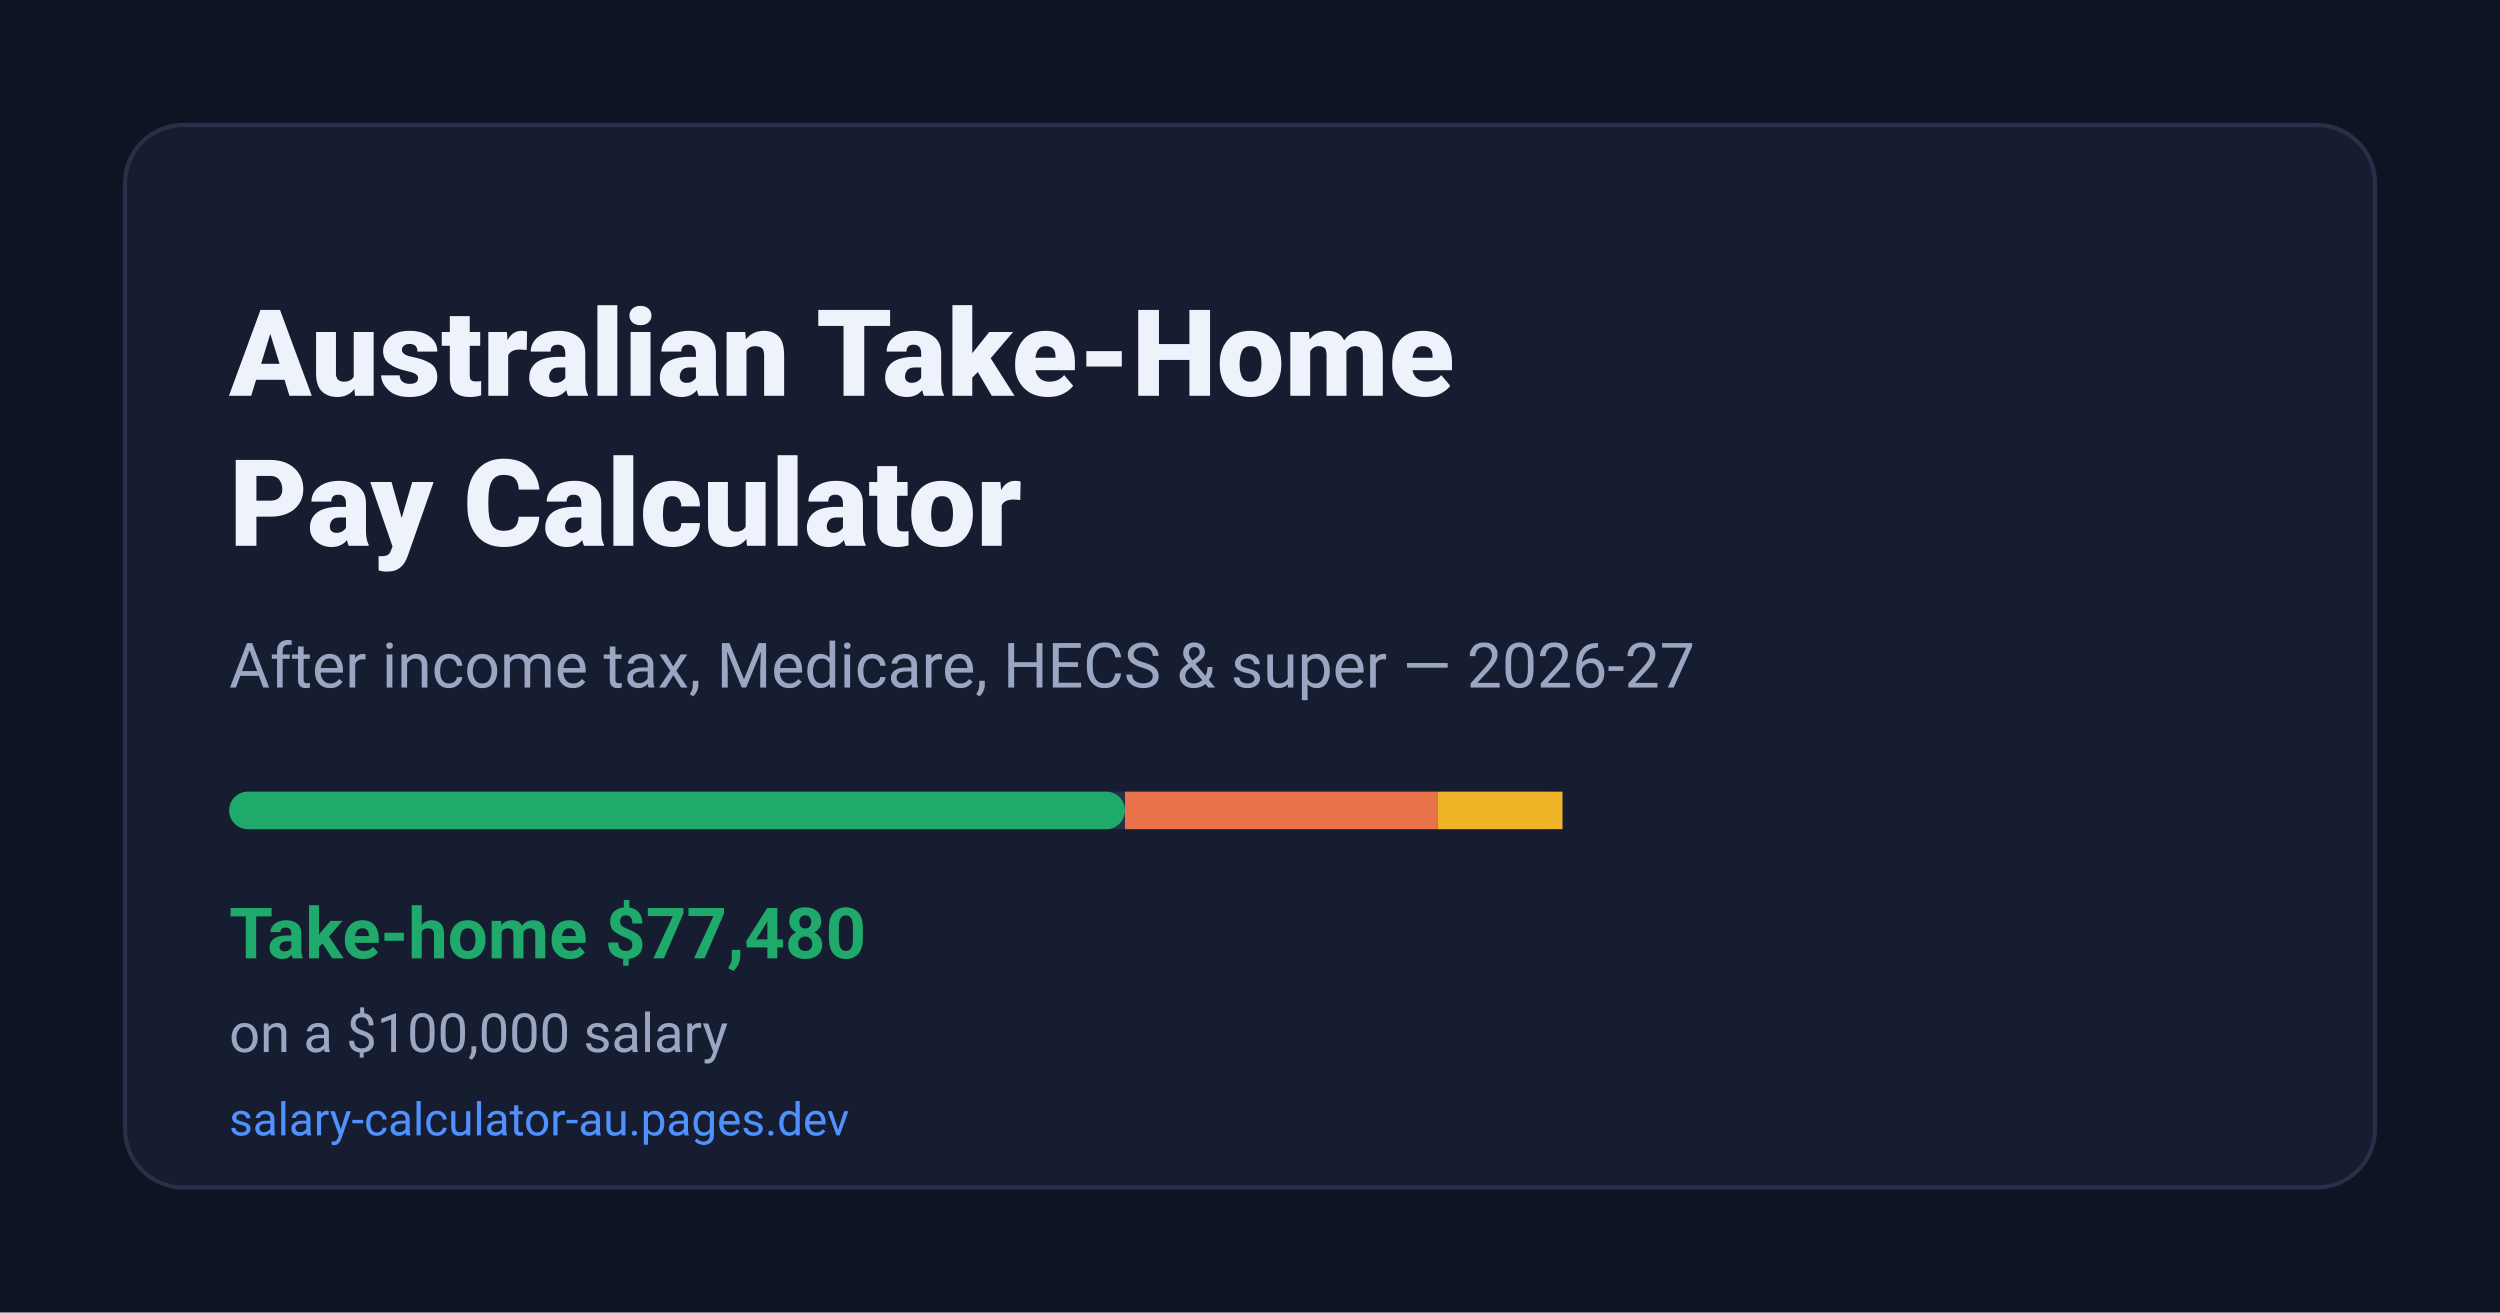
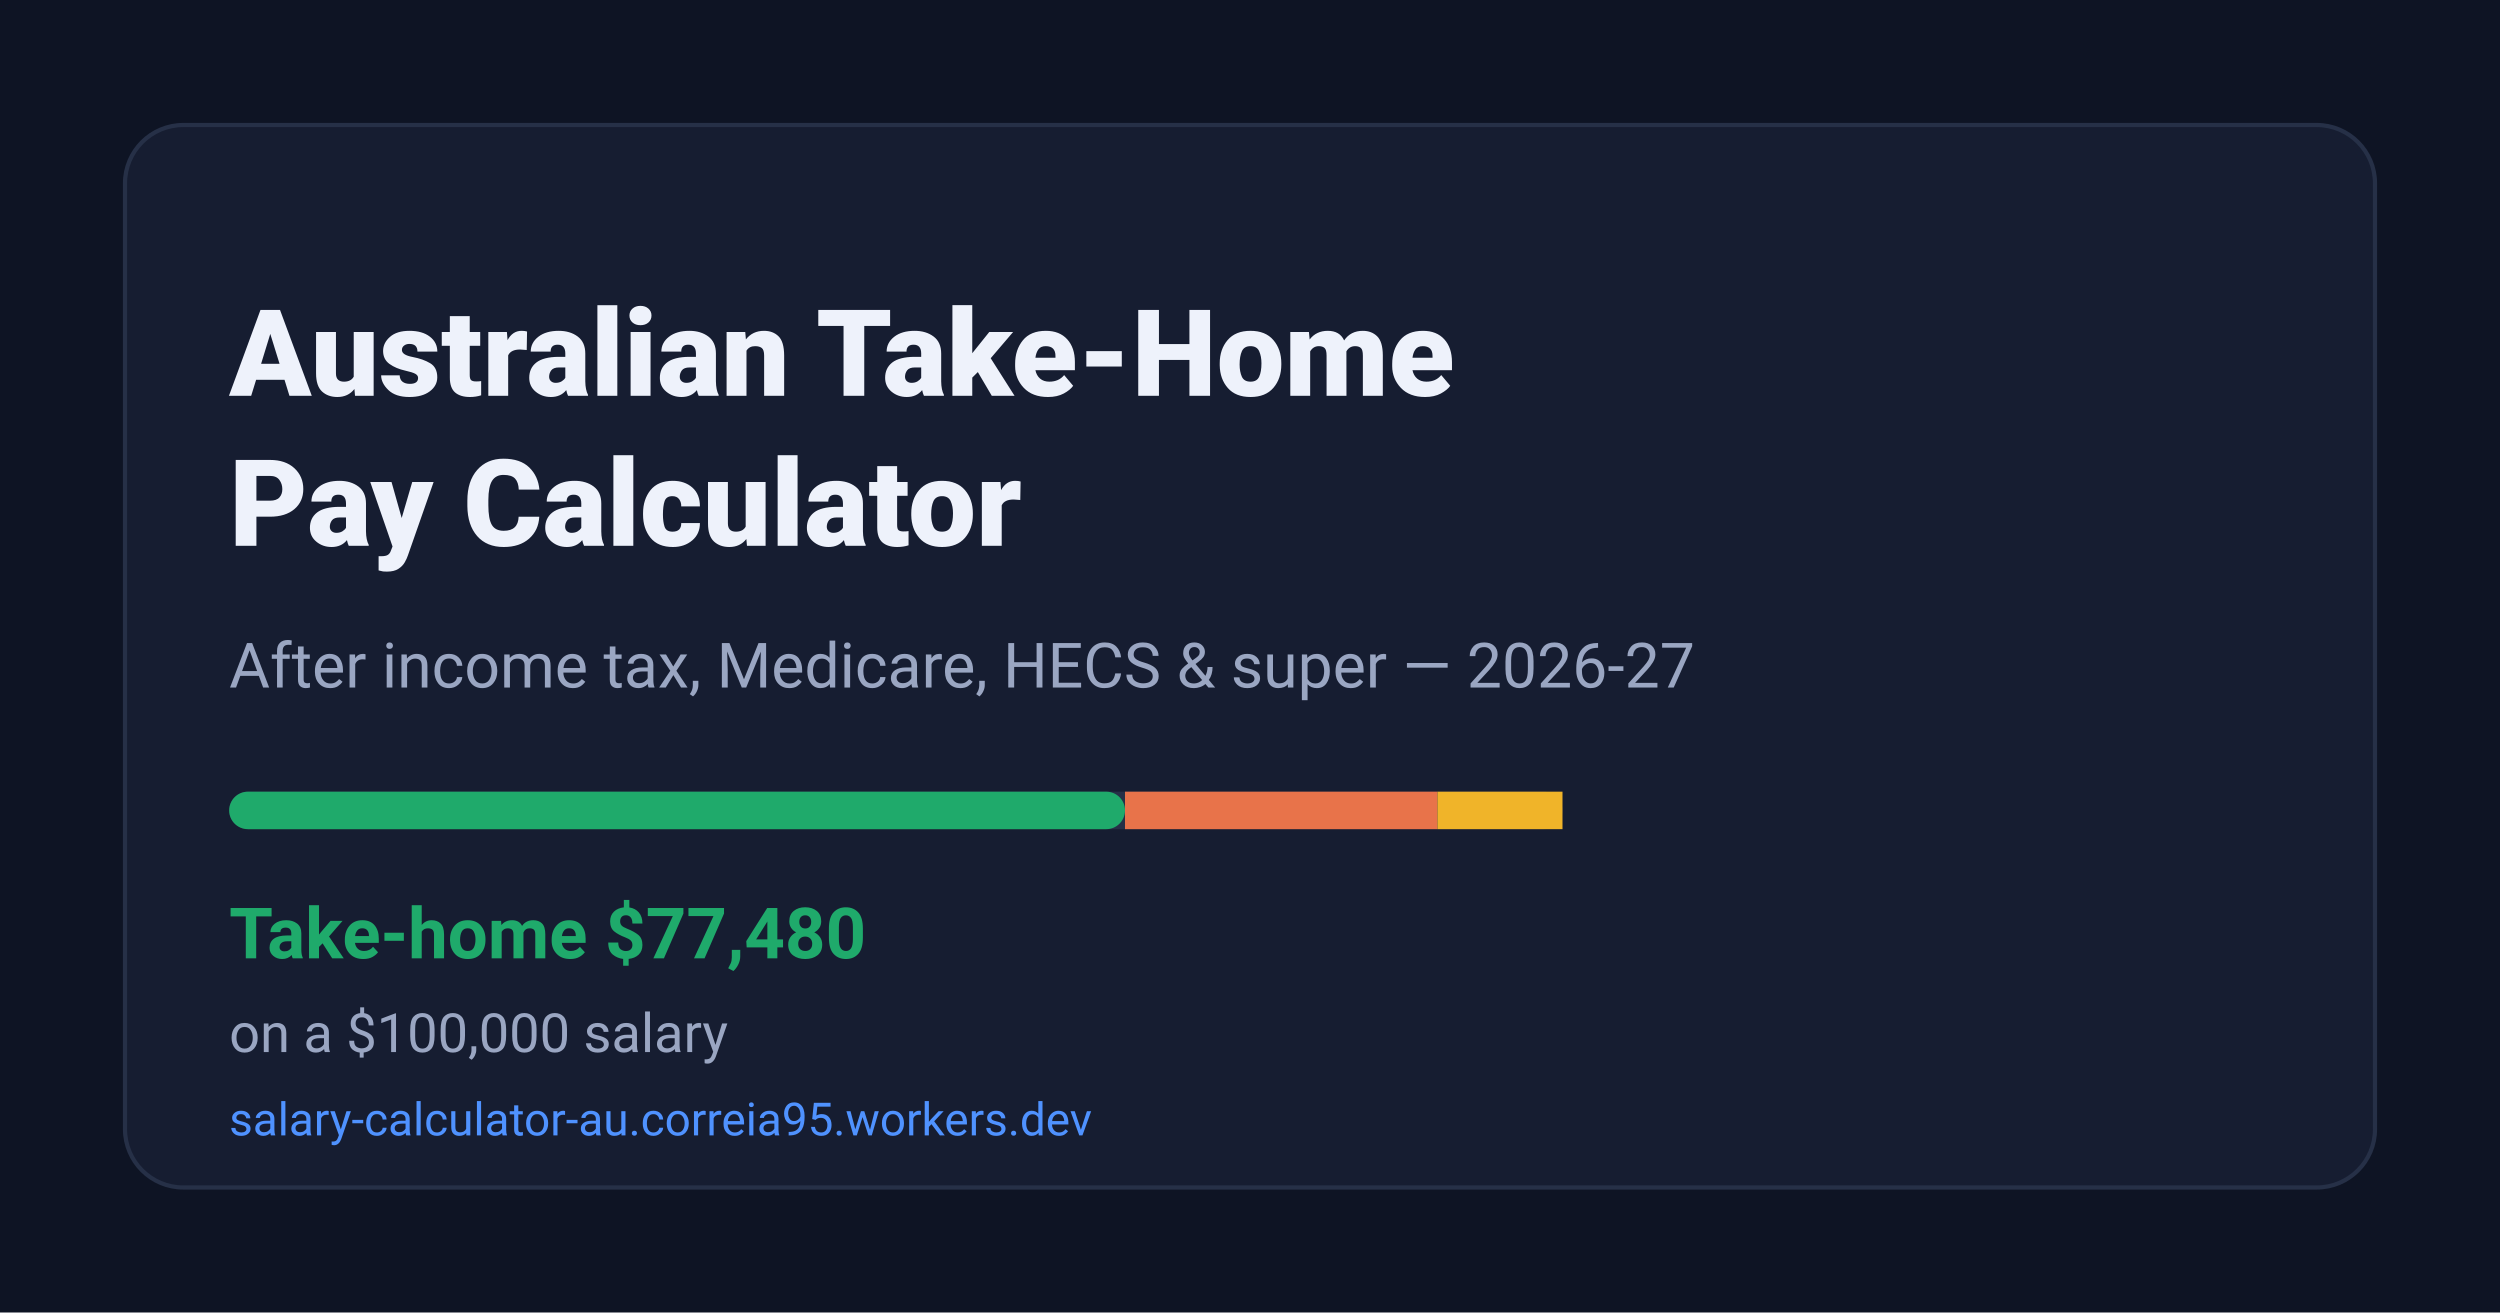
<svg xmlns="http://www.w3.org/2000/svg" viewBox="0 0 1200 630">
  <rect width="1200" height="630" fill="#0e1424" />
  <rect x="60" y="60" width="1080" height="510" rx="28" fill="#161d31" stroke="#263047" stroke-width="2" />
  <text x="110" y="190" font-family="-apple-system, Segoe UI, Roboto, sans-serif" font-size="58" font-weight="800" fill="#eef2fb">Australian Take-Home</text>
  <text x="110" y="262" font-family="-apple-system, Segoe UI, Roboto, sans-serif" font-size="58" font-weight="800" fill="#eef2fb">Pay Calculator</text>
  <text x="110" y="330" font-family="-apple-system, Segoe UI, Roboto, sans-serif" font-size="30" fill="#9aa6c2">After income tax, Medicare, HECS &amp; super — 2026-27</text>
  <rect x="110" y="380" width="640" height="18" rx="9" fill="#263047" />
  <rect x="110" y="380" width="430" height="18" rx="9" fill="#1faa6b" />
  <rect x="540" y="380" width="150" height="18" fill="#e8734a" />
  <rect x="690" y="380" width="60" height="18" rx="0" fill="#f0b429" />
  <text x="110" y="460" font-family="-apple-system, Segoe UI, Roboto, sans-serif" font-size="34" font-weight="700" fill="#1faa6b">Take-home $77,480</text>
  <text x="110" y="505" font-family="-apple-system, Segoe UI, Roboto, sans-serif" font-size="26" fill="#9aa6c2">on a $100,000 salary</text>
-   <text x="110" y="545" font-family="-apple-system, Segoe UI, Roboto, sans-serif" font-size="22" fill="#4f92ff">salary-calculator-au.pages.dev</text>
+   <text x="110" y="545" font-family="-apple-system, Segoe UI, Roboto, sans-serif" font-size="22" fill="#4f92ff">salary-calculator-au.correia95.workers.dev</text>
</svg>
